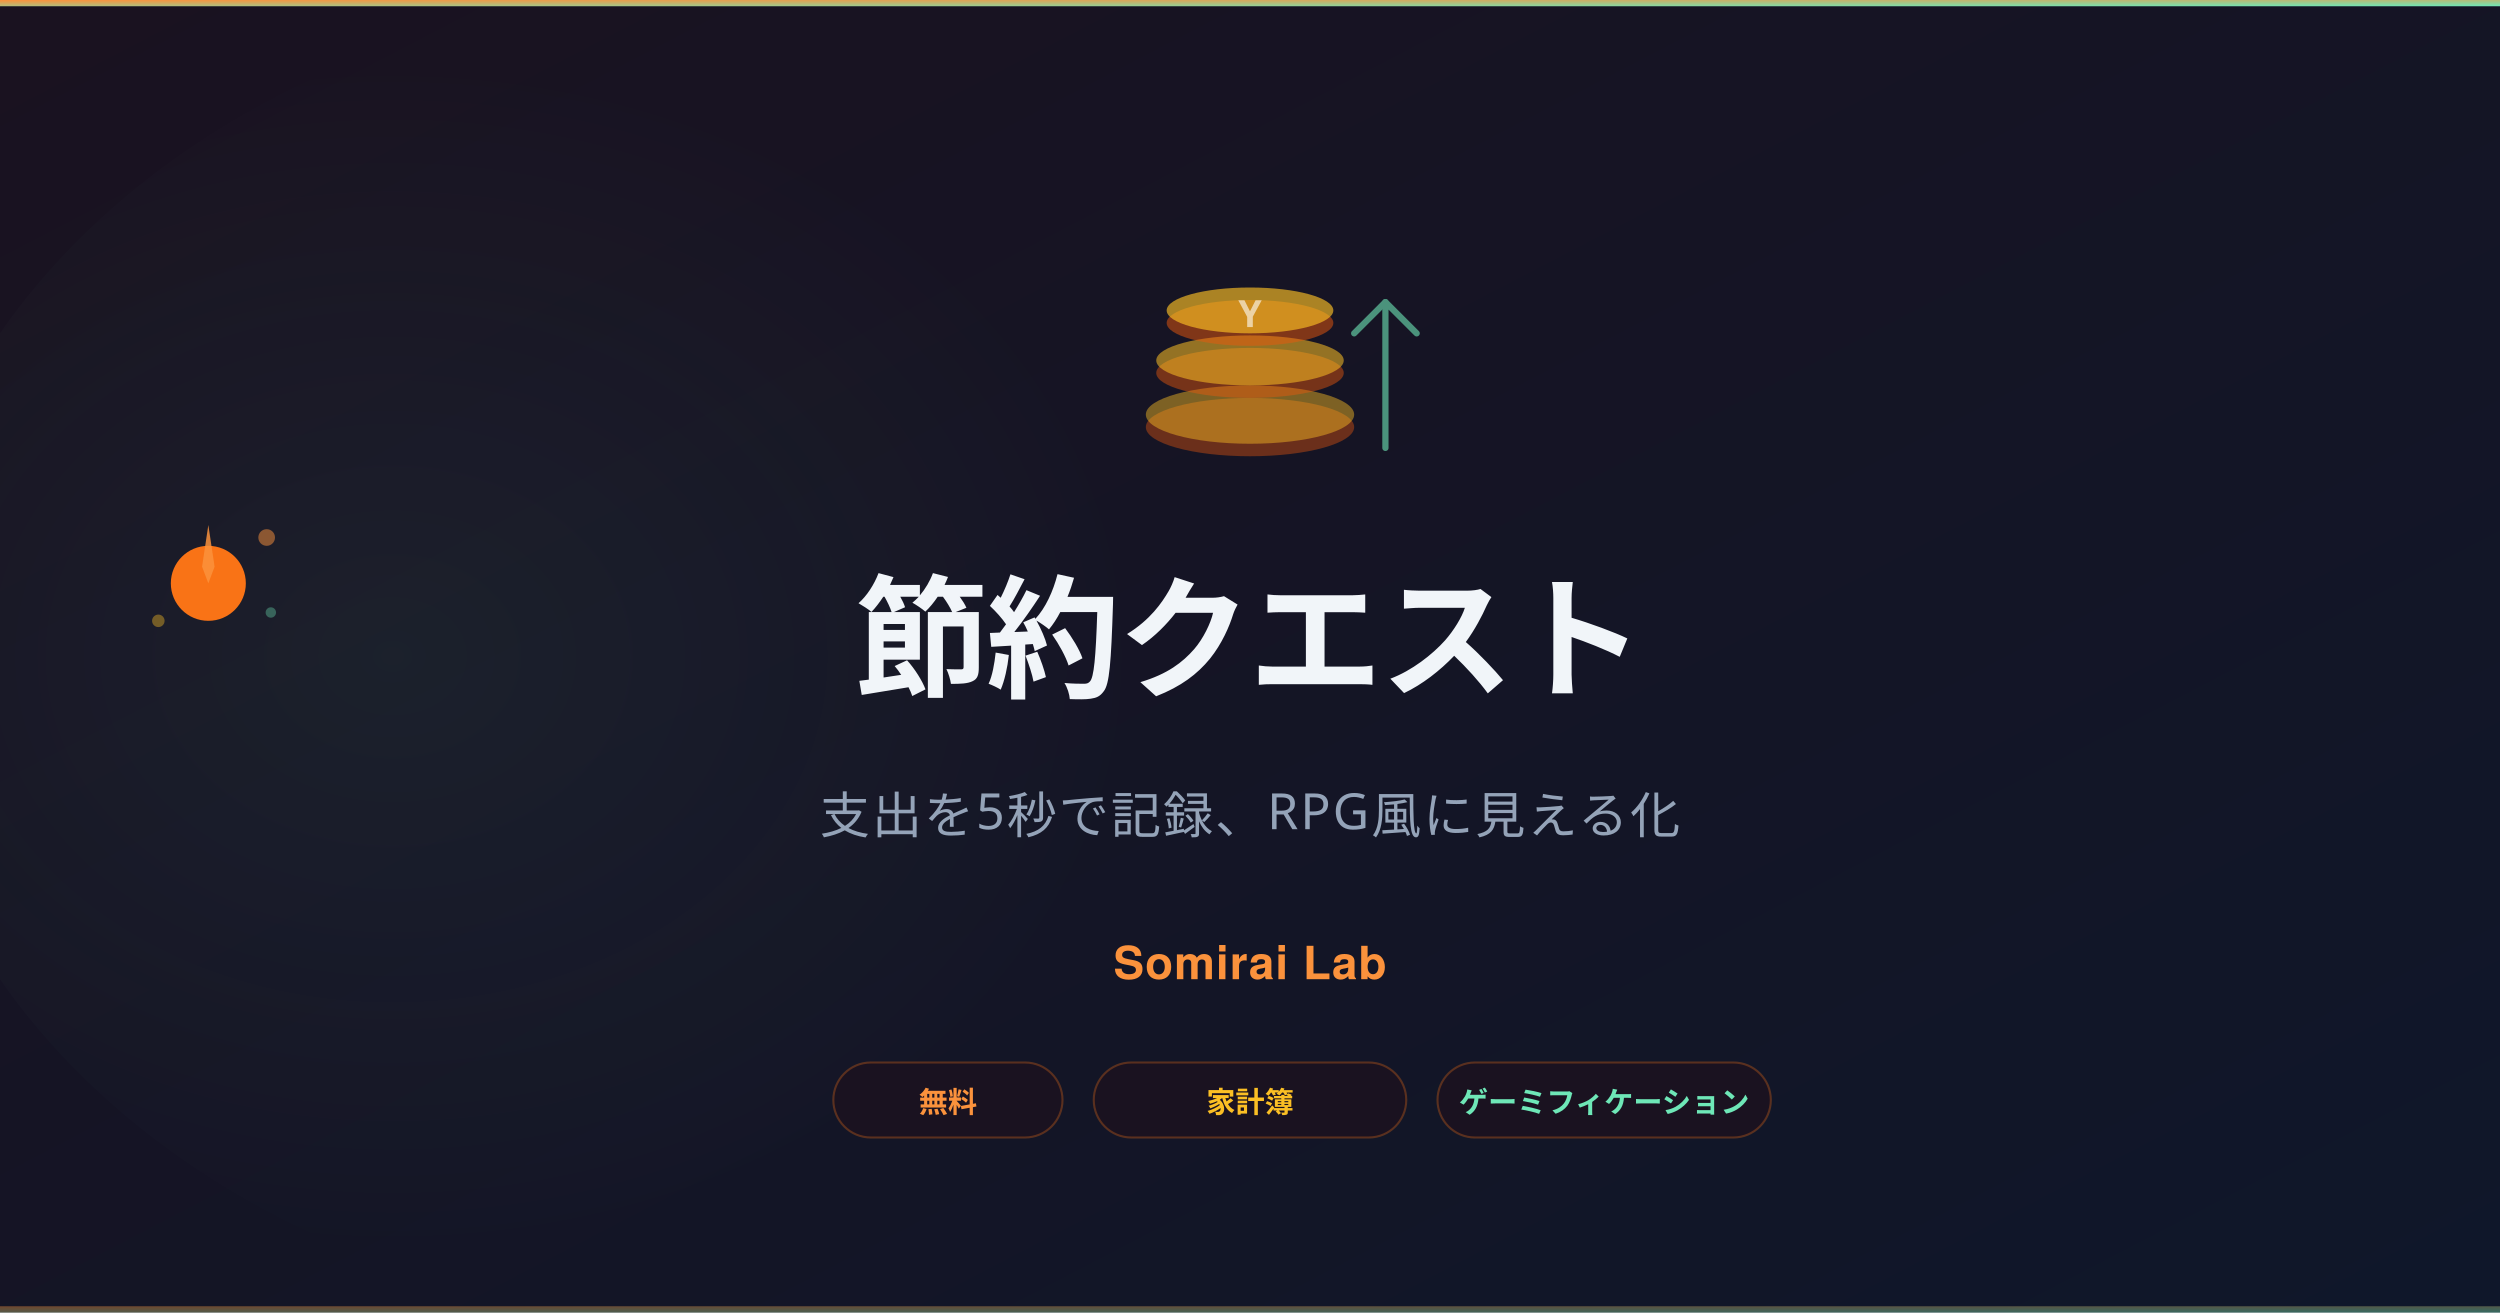
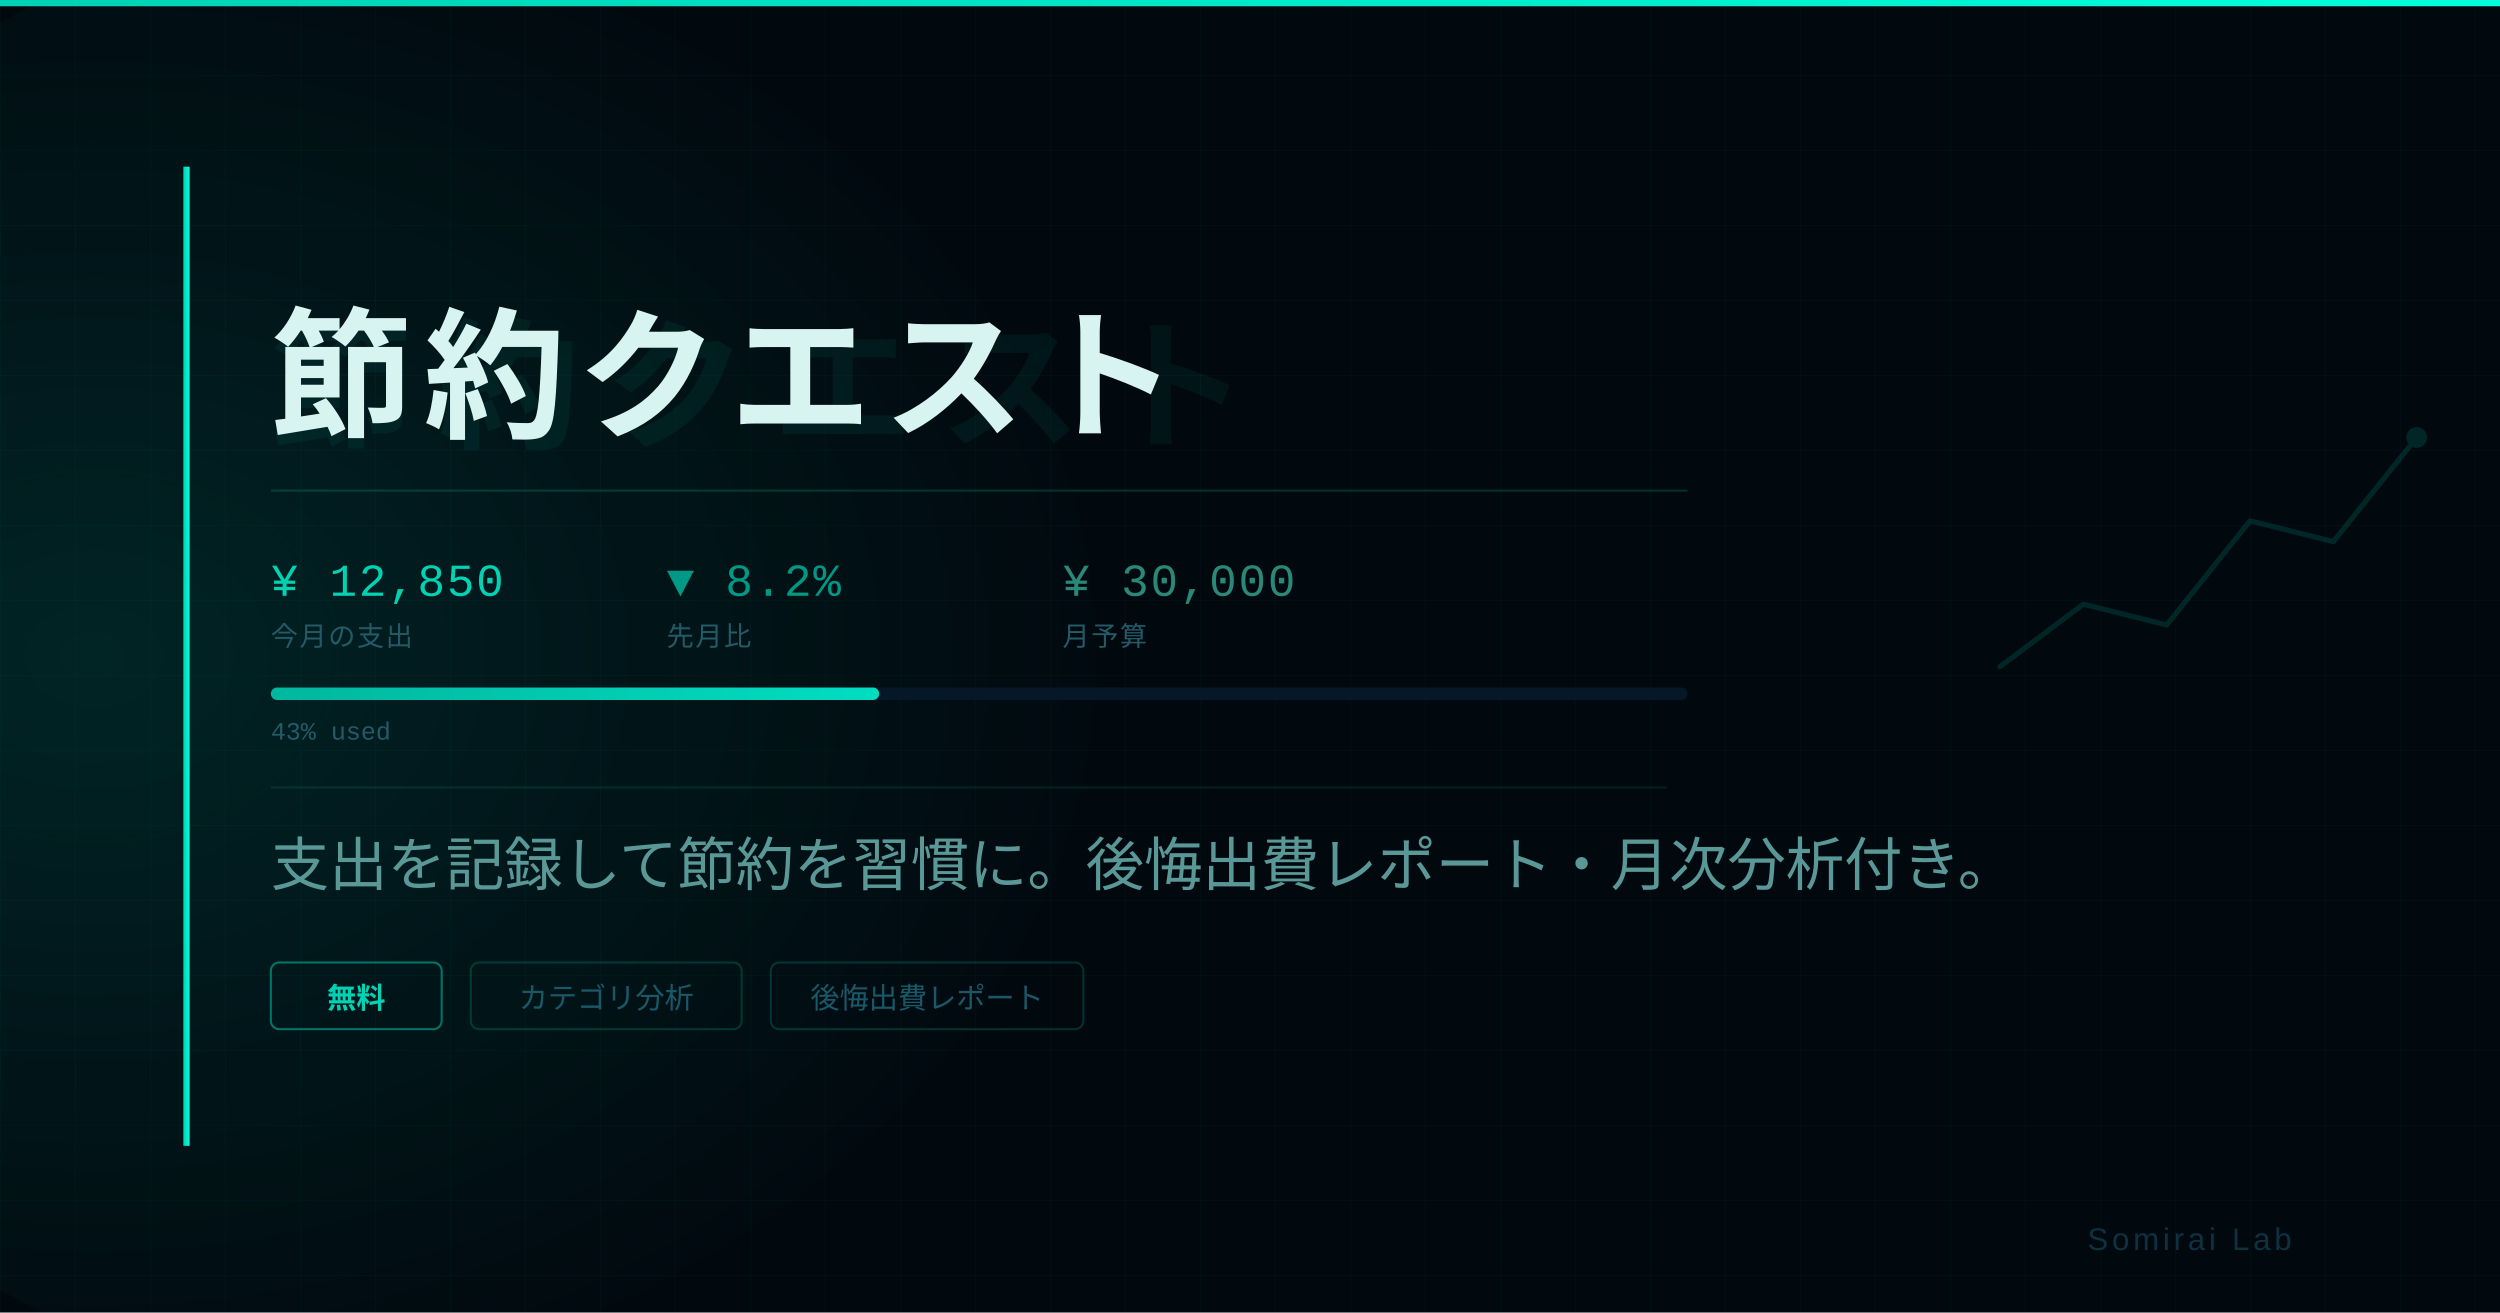
<svg xmlns="http://www.w3.org/2000/svg" viewBox="0 0 1200 630">
  <defs>
-     <linearGradient id="bgG" x1="0%" y1="0%" x2="100%" y2="100%">
-       <stop offset="0%" stop-color="#1a1220" />
-       <stop offset="100%" stop-color="#0f172a" />
+     <pattern id="grid" width="36" height="36" patternUnits="userSpaceOnUse">
+       <path d="M36 0L0 0 0 36" fill="none" stroke="rgba(0,210,180,0.06)" stroke-width="0.5" />
+     </pattern>
+     <linearGradient id="ag" x1="0%" y1="0%" x2="100%" y2="0%">
+       <stop offset="0%" stop-color="#00d2b4" />
+       <stop offset="100%" stop-color="#00ffdc" />
    </linearGradient>
-     <linearGradient id="obG" x1="0%" y1="0%" x2="100%" y2="100%">
-       <stop offset="0%" stop-color="#fb923c" />
-       <stop offset="100%" stop-color="#6ee7b7" />
-     </linearGradient>
-     <radialGradient id="glR" cx="30%" cy="50%" r="45%">
-       <stop offset="0%" stop-color="#6ee7b7" stop-opacity="0.06" />
-       <stop offset="100%" stop-color="#6ee7b7" stop-opacity="0" />
+     <radialGradient id="glow" cx="25%" cy="50%" r="50%">
+       <stop offset="0%" stop-color="#00d2b4" stop-opacity="0.14" />
+       <stop offset="100%" stop-color="#00d2b4" stop-opacity="0" />
    </radialGradient>
  </defs>
-   <rect width="1200" height="630" fill="url(#bgG)" />
-   <ellipse cx="350" cy="315" rx="400" ry="320" fill="url(#glR)" />
-   <rect x="0" y="0" width="1200" height="3" fill="url(#obG)" />
-   <rect x="0" y="627" width="1200" height="3" fill="url(#obG)" opacity="0.4" />
-   <g transform="translate(100, 280)">
-     <circle cx="0" cy="0" r="18" fill="#f97316" />
-     <path d="M0 -28 L3 -8 L0 0 L-3 -8Z" fill="#fb923c" opacity=".85" />
-     <circle cx="28" cy="-22" r="4" fill="#fb923c" opacity=".5" />
-     <circle cx="-24" cy="18" r="3" fill="#fbbf24" opacity=".4" />
-     <circle cx="30" cy="14" r="2.5" fill="#6ee7b7" opacity=".35" />
-   </g>
-   <g transform="translate(600, 165)">
-     <ellipse cx="0" cy="40" rx="50" ry="14" fill="#ea580c" opacity=".4" />
-     <ellipse cx="0" cy="34" rx="50" ry="14" fill="#fbbf24" opacity=".45" />
-     <ellipse cx="0" cy="14" rx="45" ry="12" fill="#ea580c" opacity=".45" />
-     <ellipse cx="0" cy="8" rx="45" ry="12" fill="#fbbf24" opacity=".55" />
-     <ellipse cx="0" cy="-10" rx="40" ry="11" fill="#ea580c" opacity=".5" />
-     <ellipse cx="0" cy="-16" rx="40" ry="11" fill="#fbbf24" opacity=".65" />
-     <text x="0" y="-8" text-anchor="middle" font-family="'DM Sans',system-ui" font-size="18" font-weight="800" fill="#fff" opacity=".6">Y</text>
-     <g opacity=".6">
-       <path d="M65 50 L65 -20 L80 -5" fill="none" stroke="#6ee7b7" stroke-width="3" stroke-linecap="round" stroke-linejoin="round" />
-       <path d="M65 -20 L50 -5" fill="none" stroke="#6ee7b7" stroke-width="3" stroke-linecap="round" />
-     </g>
-   </g>
-   <text x="600" y="330" text-anchor="middle" font-family="'Hiragino Sans','Noto Sans JP',sans-serif" font-size="64" font-weight="800" fill="#f1f5f9" letter-spacing="-1">節約クエスト</text>
-   <text x="600" y="400" text-anchor="middle" font-family="'Hiragino Sans','Noto Sans JP',sans-serif" font-size="24" fill="#94a3b8" letter-spacing="1">支出を5秒で記録、RPG風に見える化</text>
-   <text x="600" y="470" text-anchor="middle" font-family="'DM Sans','Helvetica Neue',sans-serif" font-size="22" fill="#fb923c" font-weight="700" letter-spacing="0.5">Somirai Lab</text>
-   <g transform="translate(600, 510)">
-     <rect x="-200" y="0" width="110" height="36" rx="18" fill="#1a1220" stroke="#f97316" stroke-width="1" stroke-opacity=".3" />
-     <text x="-145" y="24" text-anchor="middle" font-family="sans-serif" font-size="14" fill="#fb923c" font-weight="600">無料</text>
-     <rect x="-75" y="0" width="150" height="36" rx="18" fill="#1a1220" stroke="#f97316" stroke-width="1" stroke-opacity=".3" />
-     <text x="0" y="24" text-anchor="middle" font-family="sans-serif" font-size="14" fill="#fbbf24" font-weight="600">家計簿</text>
-     <rect x="90" y="0" width="160" height="36" rx="18" fill="#1a1220" stroke="#f97316" stroke-width="1" stroke-opacity=".3" />
-     <text x="170" y="24" text-anchor="middle" font-family="sans-serif" font-size="14" fill="#6ee7b7" font-weight="600">ゲーミフィケーション</text>
+   <rect width="1200" height="630" fill="#01080e" />
+   <rect width="1200" height="630" fill="url(#grid)" />
+   <ellipse cx="300" cy="315" rx="500" ry="380" fill="url(#glow)" />
+   <rect x="0" y="0" width="1200" height="3" fill="url(#ag)" />
+   <rect x="88" y="80" width="3" height="470" fill="url(#ag)" />
+   <text x="130" y="210" font-family="'Arial Black','Impact',sans-serif" font-size="68" font-weight="900" fill="#00d2b4" opacity="0.07" letter-spacing="0.18em">節約クエスト</text>
+   <text x="130" y="205" font-family="'Arial Black','Impact',sans-serif" font-size="68" font-weight="900" fill="#d8f4f0" letter-spacing="0.08em">節約クエスト</text>
+   <rect x="130" y="235" width="680" height="1" fill="#00d2b4" opacity="0.2" />
+   <text x="130" y="286" font-family="'Courier New',monospace" font-size="22" fill="#00d2b4" letter-spacing="0.04em">¥ 12,850</text>
+   <text x="130" y="310" font-family="'Courier New',monospace" font-size="13" fill="#245a68" letter-spacing="0.06em">今月の支出</text>
+   <text x="320" y="286" font-family="'Courier New',monospace" font-size="22" fill="#00d2b4" letter-spacing="0.04em" opacity="0.7">▼ 8.2%</text>
+   <text x="320" y="310" font-family="'Courier New',monospace" font-size="13" fill="#245a68" letter-spacing="0.06em">先月比</text>
+   <text x="510" y="286" font-family="'Courier New',monospace" font-size="22" fill="#2a8878" letter-spacing="0.04em">¥ 30,000</text>
+   <text x="510" y="310" font-family="'Courier New',monospace" font-size="13" fill="#245a68" letter-spacing="0.06em">月予算</text>
+   <rect x="130" y="330" width="680" height="6" rx="3" fill="#061828" />
+   <rect x="130" y="330" width="292" height="6" rx="3" fill="url(#ag)" opacity="0.85" />
+   <text x="130" y="355" font-family="'Courier New',monospace" font-size="12" fill="#245a68">43% used</text>
+   <line x1="130" y1="378" x2="800" y2="378" stroke="#00d2b4" stroke-width="1" stroke-opacity="0.12" />
+   <text x="130" y="425" font-family="'Hiragino Sans','Noto Sans JP',sans-serif" font-size="28" fill="#5a9898">支出を記録して節約を習慣に。後悔出費レポート・月次分析付き。</text>
+   <rect x="130" y="462" width="82" height="32" rx="4" fill="none" stroke="#00d2b4" stroke-width="1" stroke-opacity="0.5" />
+   <text x="171" y="484" text-anchor="middle" font-family="sans-serif" font-size="14" fill="#00d2b4" font-weight="600">無料</text>
+   <rect x="226" y="462" width="130" height="32" rx="4" fill="none" stroke="#00d2b4" stroke-width="1" stroke-opacity="0.2" />
+   <text x="291" y="484" text-anchor="middle" font-family="sans-serif" font-size="14" fill="#1a5868">カテゴリ分析</text>
+   <rect x="370" y="462" width="150" height="32" rx="4" fill="none" stroke="#00d2b4" stroke-width="1" stroke-opacity="0.2" />
+   <text x="445" y="484" text-anchor="middle" font-family="sans-serif" font-size="14" fill="#1a5868">後悔出費レポート</text>
+   <text x="1100" y="600" text-anchor="end" font-family="'Helvetica Neue','Arial',sans-serif" font-size="15" fill="#0e3040" letter-spacing="0.12em">Somirai Lab</text>
+   <g transform="translate(960, 160)" opacity="0.15">
+     <polyline points="0,160 40,130 80,140 120,90 160,100 200,50" fill="none" stroke="#00d2b4" stroke-width="2.5" stroke-linejoin="round" stroke-linecap="round" />
+     <circle cx="200" cy="50" r="5" fill="#00d2b4" />
  </g>
</svg>
